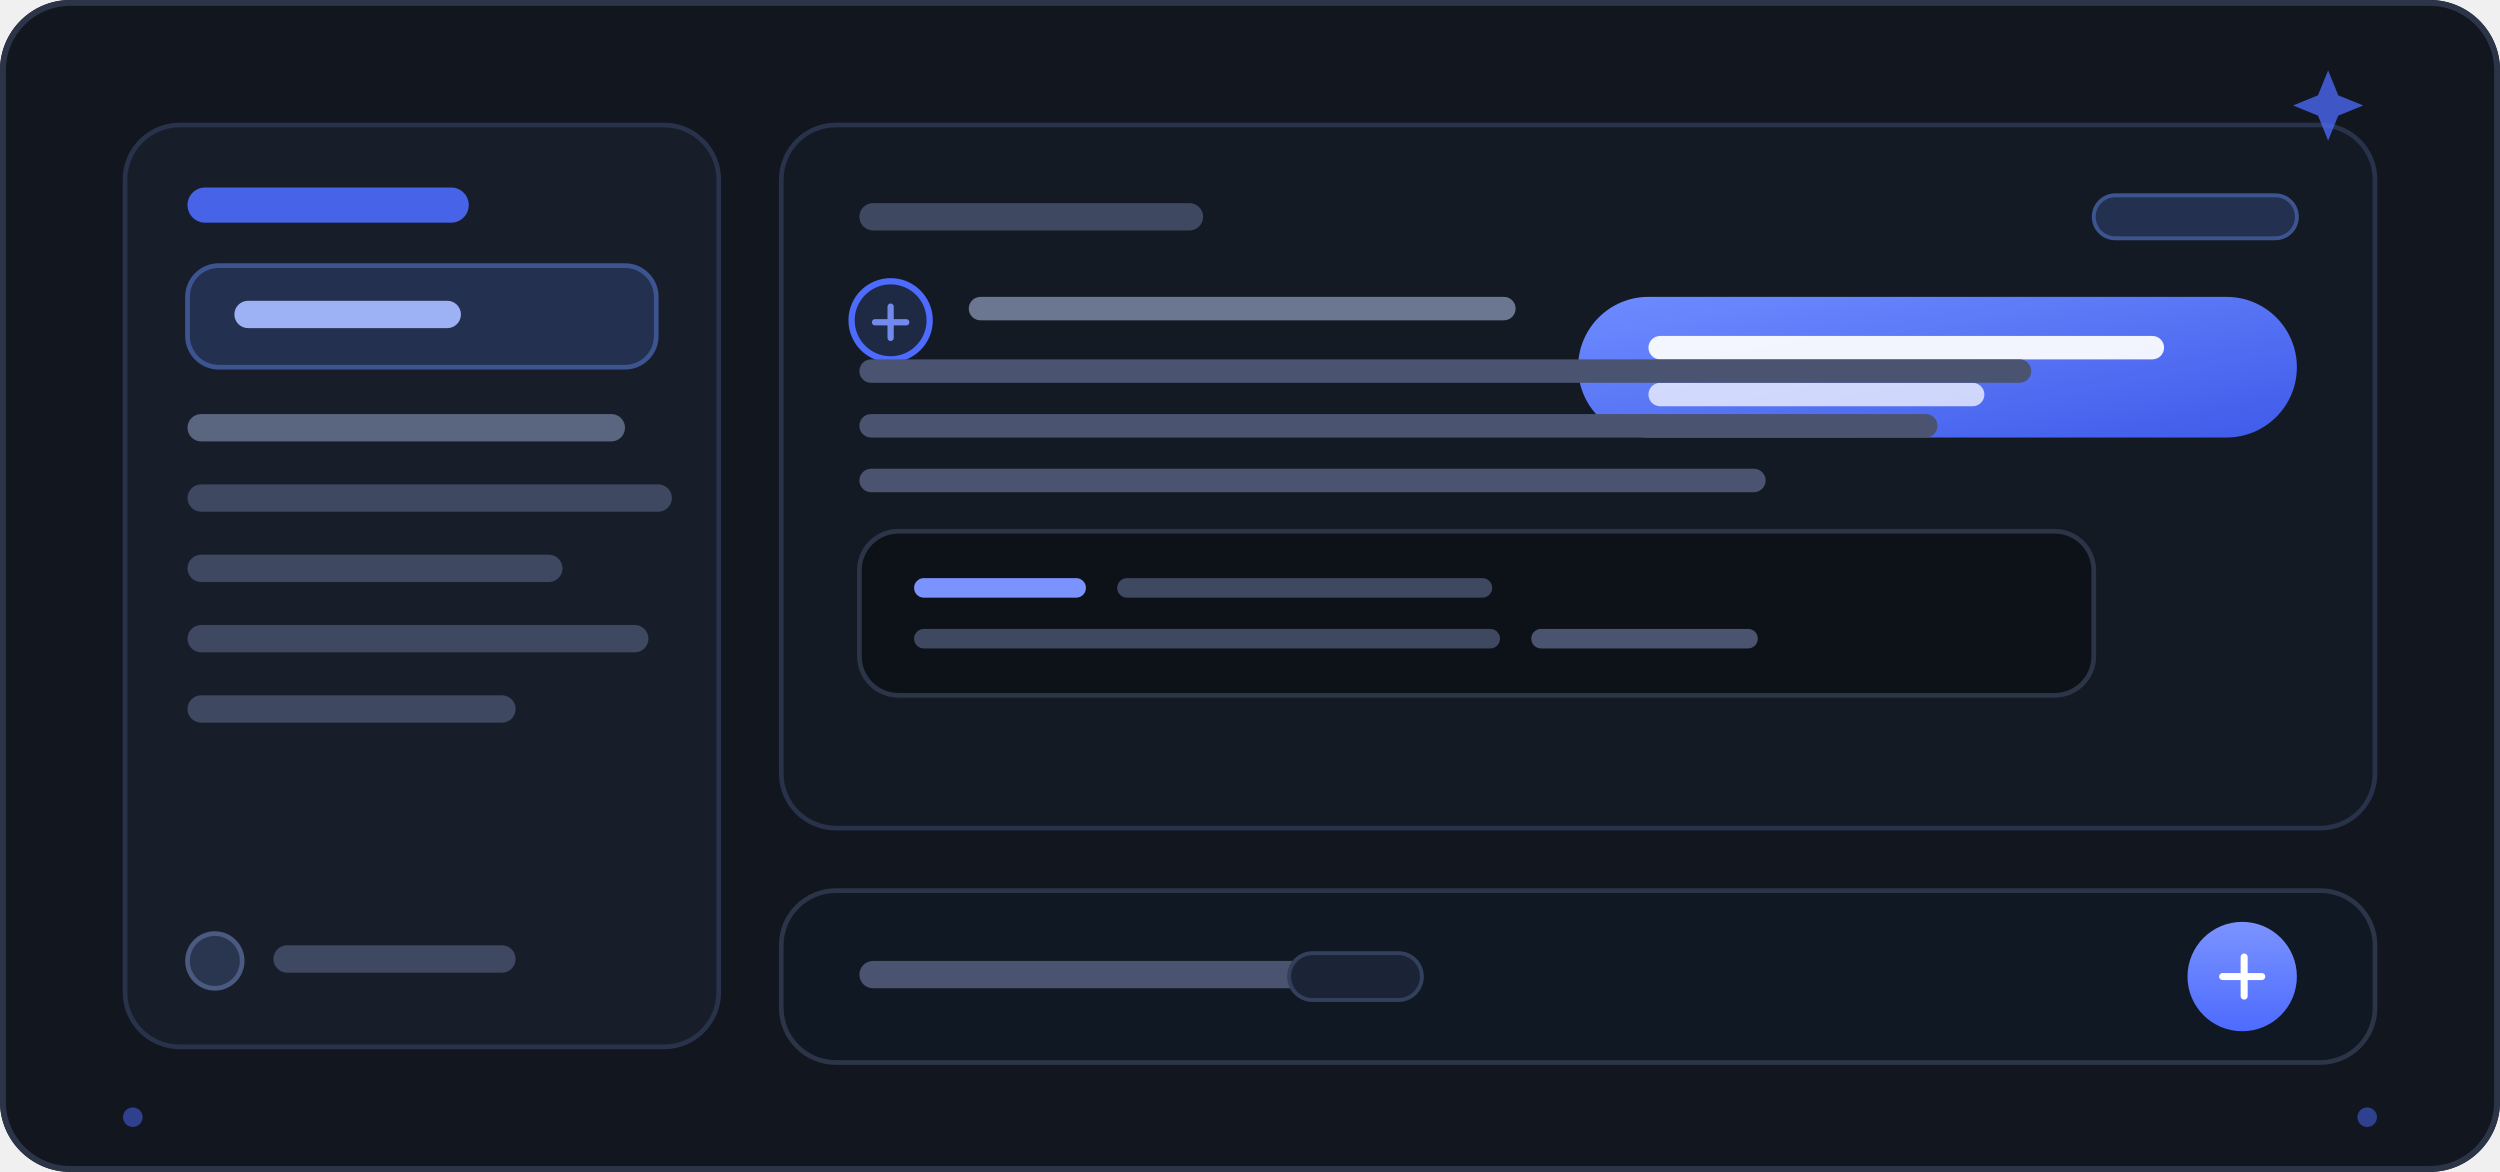
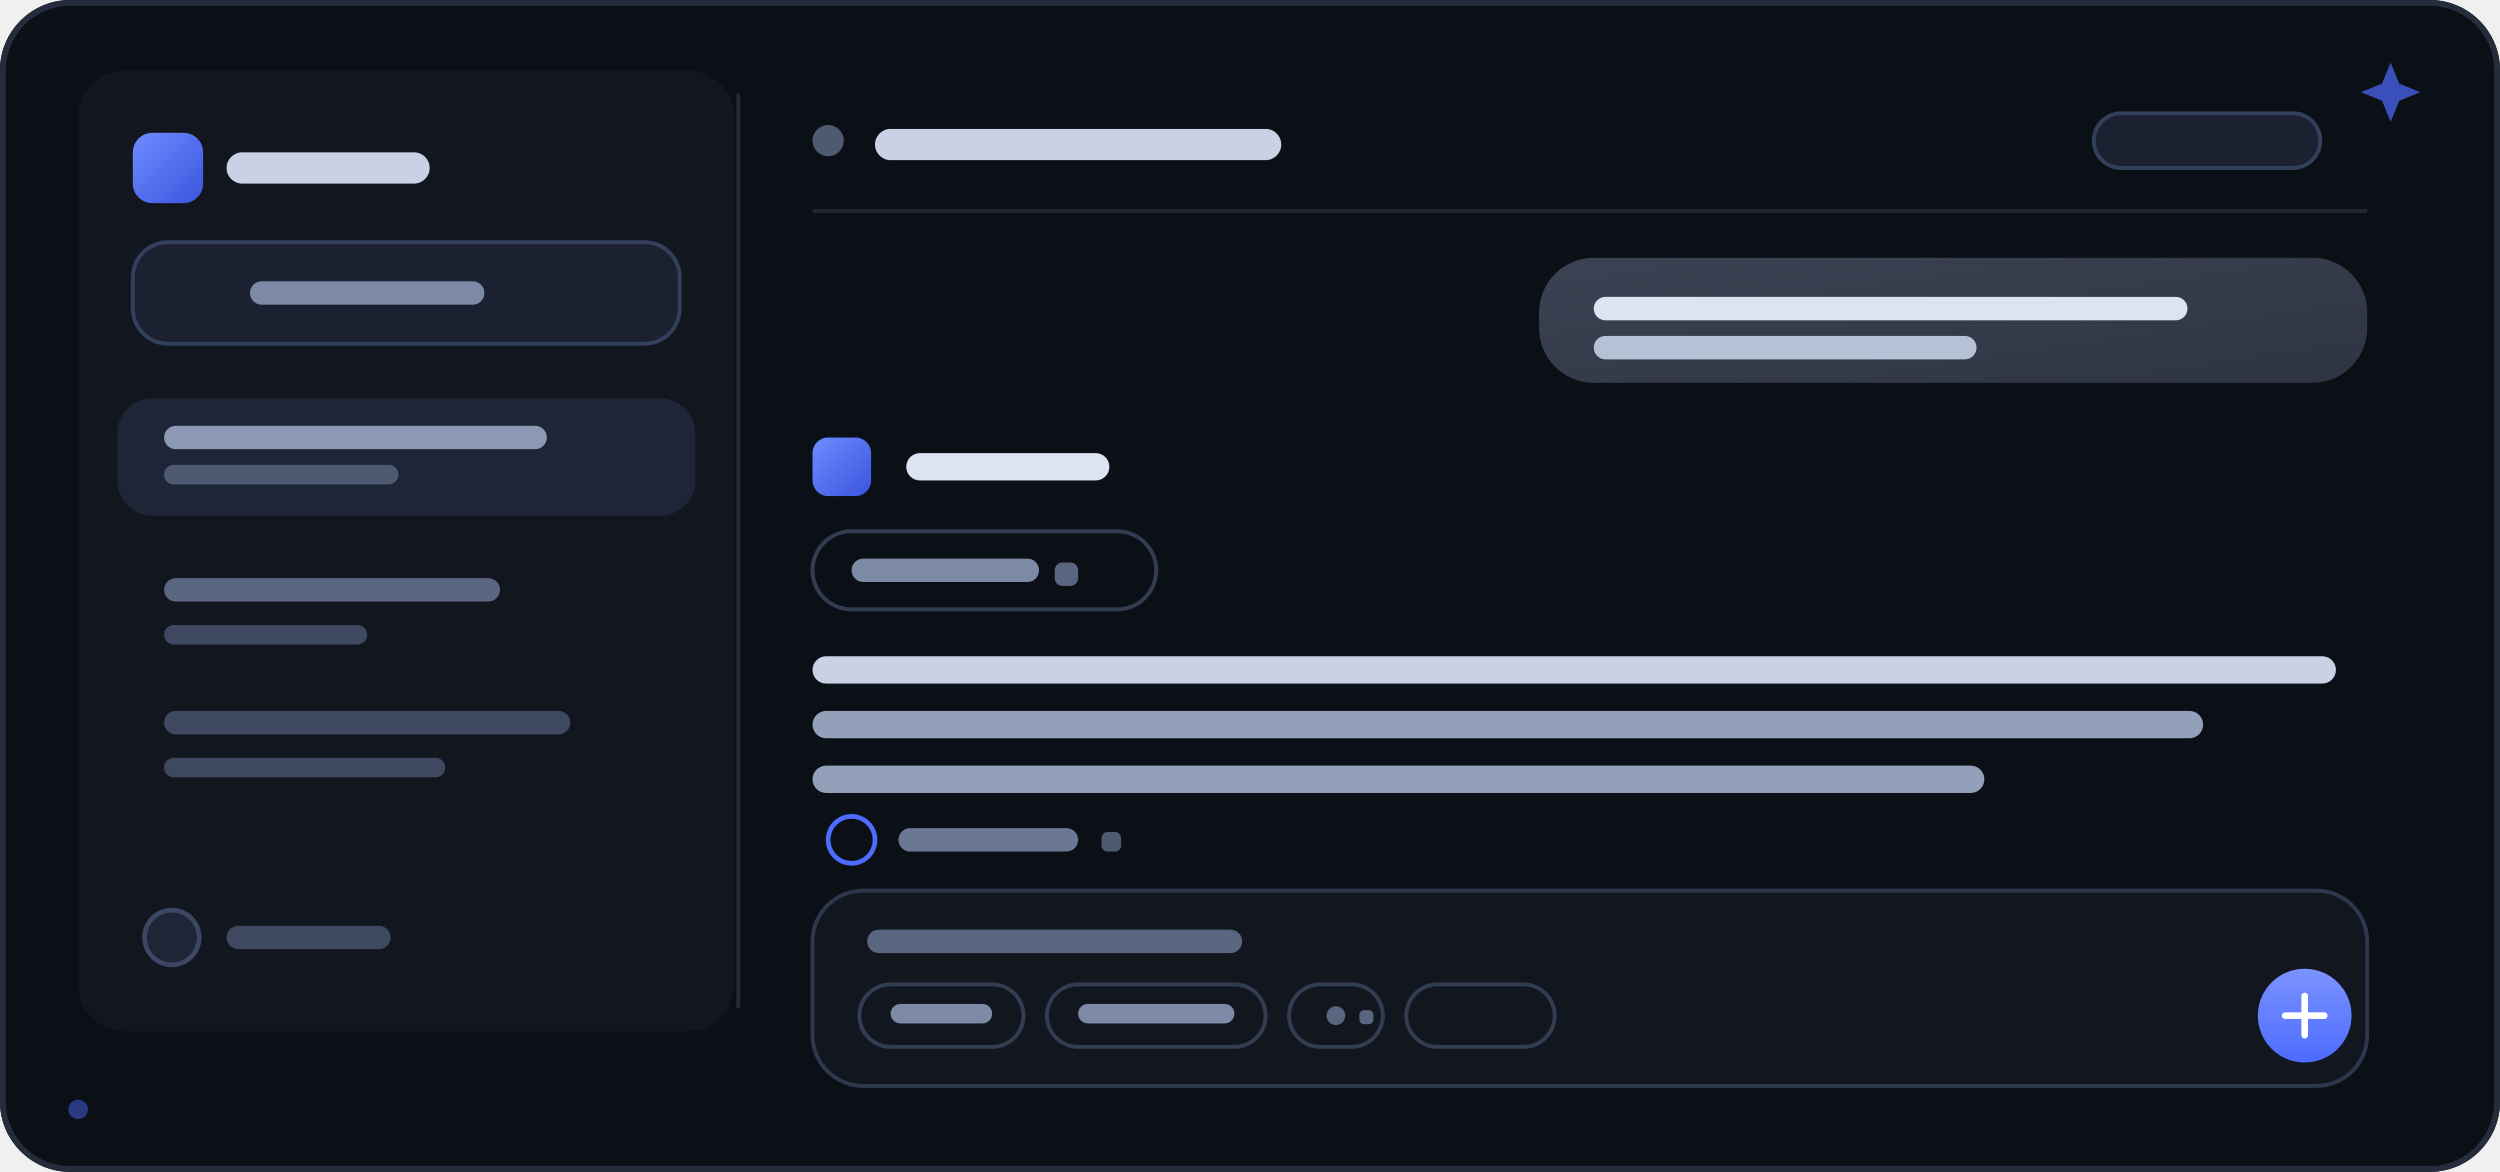
- <svg xmlns="http://www.w3.org/2000/svg" width="640" height="300" viewBox="0 0 640 300" role="img" aria-label="A chat window with a conversation rail, a reply, and a composer">
+ <svg xmlns="http://www.w3.org/2000/svg" width="640" height="300" viewBox="0 0 640 300" role="img" aria-label="A chat panel with a conversation rail, a search-backed answer, and a composer toolbar">
  <defs>
-     <linearGradient id="previewBubble" x1="0" y1="0" x2="1" y2="1">
+     <linearGradient id="pvUser" x1="0" y1="0" x2="1" y2="1">
+       <stop offset="0" stop-color="#3B4253" />
+       <stop offset="1" stop-color="#2E3442" />
+     </linearGradient>
+     <linearGradient id="pvBrand" x1="0" y1="0" x2="1" y2="1">
      <stop offset="0" stop-color="#6E8CFF" />
-       <stop offset="1" stop-color="#3F5BEA" />
+       <stop offset="1" stop-color="#3B54DE" />
    </linearGradient>
-     <linearGradient id="previewSend" x1="0" y1="0" x2="0" y2="1">
+     <linearGradient id="pvSend" x1="0" y1="0" x2="0" y2="1">
      <stop offset="0" stop-color="#7B93FF" />
      <stop offset="1" stop-color="#4D6BFE" />
    </linearGradient>
  </defs>
-   <rect x="0" y="0" width="640" height="300" rx="18" fill="#11161F" />
-   <rect x="0.75" y="0.75" width="638.5" height="298.5" rx="17.25" fill="none" stroke="#2C3548" stroke-width="1.5" />
-   <rect x="32" y="32" width="152" height="236" rx="14" fill="#171E2A" stroke="#28324A" stroke-width="1.2" />
-   <rect x="48" y="48" width="72" height="9" rx="4.5" fill="#4D6BFE" opacity="0.9" />
-   <rect x="48" y="68" width="120" height="26" rx="8" fill="#243050" stroke="#3C5590" stroke-width="1.2" />
-   <rect x="60" y="77" width="58" height="7" rx="3.5" fill="#9DB2F5" />
-   <rect x="48" y="106" width="112" height="7" rx="3.5" fill="#5A6580" />
-   <rect x="48" y="124" width="124" height="7" rx="3.5" fill="#3E4860" />
-   <rect x="48" y="142" width="96" height="7" rx="3.5" fill="#3E4860" />
-   <rect x="48" y="160" width="118" height="7" rx="3.5" fill="#3E4860" />
-   <rect x="48" y="178" width="84" height="7" rx="3.5" fill="#3E4860" />
-   <circle cx="55" cy="246" r="7" fill="#2A3550" stroke="#4A5A80" stroke-width="1.2" />
-   <rect x="70" y="242" width="62" height="7" rx="3.5" fill="#3E4860" />
-   <rect x="200" y="32" width="408" height="180" rx="14" fill="#141A24" stroke="#28324A" stroke-width="1.2" />
-   <rect x="220" y="52" width="88" height="7" rx="3.5" fill="#3E4860" />
-   <rect x="536" y="50" width="52" height="11" rx="5.5" fill="#243050" stroke="#3C5590" stroke-width="1" />
-   <rect x="404" y="76" width="184" height="36" rx="18" fill="url(#previewBubble)" />
-   <rect x="422" y="86" width="132" height="6" rx="3" fill="#FFFFFF" opacity="0.92" />
-   <rect x="422" y="98" width="86" height="6" rx="3" fill="#FFFFFF" opacity="0.72" />
-   <circle cx="228" cy="82" r="10" fill="#1E2A44" stroke="#4D6BFE" stroke-width="1.6" />
-   <path d="M224 82.5h8M228 78.5v8" stroke="#7B93FF" stroke-width="1.6" stroke-linecap="round" opacity="0.9" />
-   <rect x="248" y="76" width="140" height="6" rx="3" fill="#6B7691" />
-   <rect x="220" y="92" width="300" height="6" rx="3" fill="#4A5470" />
-   <rect x="220" y="106" width="276" height="6" rx="3" fill="#4A5470" />
-   <rect x="220" y="120" width="232" height="6" rx="3" fill="#4A5470" />
-   <rect x="220" y="136" width="316" height="42" rx="10" fill="#0D1219" stroke="#2C3548" stroke-width="1.2" />
-   <rect x="234" y="148" width="44" height="5" rx="2.5" fill="#7B93FF" />
-   <rect x="286" y="148" width="96" height="5" rx="2.5" fill="#3E4860" />
-   <rect x="234" y="161" width="150" height="5" rx="2.5" fill="#3E4860" />
-   <rect x="392" y="161" width="58" height="5" rx="2.5" fill="#4A5470" />
-   <rect x="200" y="228" width="408" height="44" rx="14" fill="#101823" stroke="#2C3548" stroke-width="1.2" />
-   <rect x="220" y="246" width="118" height="7" rx="3.5" fill="#4A5470" />
-   <rect x="330" y="244" width="34" height="12" rx="6" fill="#1B2436" stroke="#33405C" stroke-width="1" />
-   <circle cx="574" cy="250" r="14" fill="url(#previewSend)" />
-   <path d="M569 250h10M574.5 245v10" stroke="#FFFFFF" stroke-width="1.8" stroke-linecap="round" />
-   <path d="M596 18l2.6 6.4 6.4 2.6-6.4 2.6-2.6 6.4-2.6-6.4-6.4-2.6 6.4-2.6z" fill="#4D6BFE" opacity="0.75" />
-   <circle cx="34" cy="286" r="2.5" fill="#4D6BFE" opacity="0.5" />
-   <circle cx="606" cy="286" r="2.5" fill="#4D6BFE" opacity="0.5" />
+   <rect x="0" y="0" width="640" height="300" rx="18" fill="#0B0F16" />
+   <rect x="0.75" y="0.75" width="638.5" height="298.5" rx="17.25" fill="none" stroke="#252C3B" stroke-width="1.5" />
+   <rect x="20" y="18" width="168" height="246" rx="12" fill="#12161F" />
+   <line x1="189" y1="24" x2="189" y2="258" stroke="#232A38" stroke-width="1" />
+   <rect x="34" y="34" width="18" height="18" rx="5" fill="url(#pvBrand)" />
+   <rect x="58" y="39" width="52" height="8" rx="4" fill="#C9D2E4" />
+   <rect x="34" y="62" width="140" height="26" rx="9" fill="#1B2130" stroke="#33405C" stroke-width="1" />
+   <rect x="64" y="72" width="60" height="6" rx="3" fill="#7C8AA6" />
+   <rect x="30" y="102" width="148" height="30" rx="9" fill="#1E2536" />
+   <rect x="42" y="109" width="98" height="6" rx="3" fill="#8C99B4" />
+   <rect x="42" y="119" width="60" height="5" rx="2.5" fill="#4E5A72" />
+   <rect x="42" y="148" width="86" height="6" rx="3" fill="#5A6580" />
+   <rect x="42" y="160" width="52" height="5" rx="2.5" fill="#3E4860" />
+   <rect x="42" y="182" width="104" height="6" rx="3" fill="#3E4860" />
+   <rect x="42" y="194" width="72" height="5" rx="2.5" fill="#3E4860" />
+   <circle cx="44" cy="240" r="7" fill="#1E2536" stroke="#3B4763" stroke-width="1.2" />
+   <rect x="58" y="237" width="42" height="6" rx="3" fill="#3E4860" />
+   <rect x="208" y="32" width="8" height="8" rx="4" fill="#4E5A72" />
+   <rect x="224" y="33" width="104" height="8" rx="4" fill="#C9D2E4" />
+   <rect x="536" y="29" width="58" height="14" rx="7" fill="#1B2130" stroke="#33405C" stroke-width="1" />
+   <line x1="208" y1="54" x2="606" y2="54" stroke="#1F2634" stroke-width="1" />
+   <rect x="394" y="66" width="212" height="32" rx="14" fill="url(#pvUser)" />
+   <rect x="408" y="76" width="152" height="6" rx="3" fill="#DCE3F1" />
+   <rect x="408" y="86" width="98" height="6" rx="3" fill="#B7C1D6" />
+   <rect x="208" y="112" width="15" height="15" rx="4" fill="url(#pvBrand)" />
+   <rect x="232" y="116" width="52" height="7" rx="3.5" fill="#DCE3F1" />
+   <rect x="208" y="136" width="88" height="20" rx="10" fill="none" stroke="#333D52" stroke-width="1" />
+   <rect x="218" y="143" width="48" height="6" rx="3" fill="#7C8AA6" />
+   <rect x="270" y="144" width="6" height="6" rx="2" fill="#5A6580" />
+   <rect x="208" y="168" width="390" height="7" rx="3.5" fill="#C9D2E4" />
+   <rect x="208" y="182" width="356" height="7" rx="3.5" fill="#93A0BA" />
+   <rect x="208" y="196" width="300" height="7" rx="3.5" fill="#93A0BA" />
+   <circle cx="218" cy="215" r="6" fill="none" stroke="#4D6BFE" stroke-width="1.2" />
+   <rect x="230" y="212" width="46" height="6" rx="3" fill="#6C7893" />
+   <rect x="282" y="213" width="5" height="5" rx="1.5" fill="#4E5A72" />
+   <rect x="208" y="228" width="398" height="50" rx="13" fill="#12161F" stroke="#2E384C" stroke-width="1" />
+   <rect x="222" y="238" width="96" height="6" rx="3" fill="#5A6580" />
+   <g fill="none" stroke="#333D52" stroke-width="1">
+     <rect x="220" y="252" width="42" height="16" rx="8" />
+     <rect x="268" y="252" width="56" height="16" rx="8" />
+     <rect x="330" y="252" width="24" height="16" rx="8" />
+     <rect x="360" y="252" width="38" height="16" rx="8" />
+   </g>
+   <rect x="228" y="257" width="26" height="5" rx="2.5" fill="#7C8AA6" />
+   <rect x="276" y="257" width="40" height="5" rx="2.5" fill="#7C8AA6" />
+   <g fill="#5A6580">
+     <circle cx="342" cy="260" r="2.4" />
+     <rect x="348" y="258.6" width="3.6" height="3.6" rx="1.2" />
+   </g>
+   <circle cx="590" cy="260" r="12" fill="url(#pvSend)" />
+   <path d="M585 260h10M590 255v10" stroke="#FFFFFF" stroke-width="1.7" stroke-linecap="round" />
+   <path d="M612 16l2.2 5.4 5.4 2.2-5.4 2.2-2.2 5.4-2.2-5.4-5.4-2.2 5.4-2.2z" fill="#4D6BFE" opacity="0.7" />
+   <circle cx="20" cy="284" r="2.5" fill="#4D6BFE" opacity="0.45" />
</svg>
